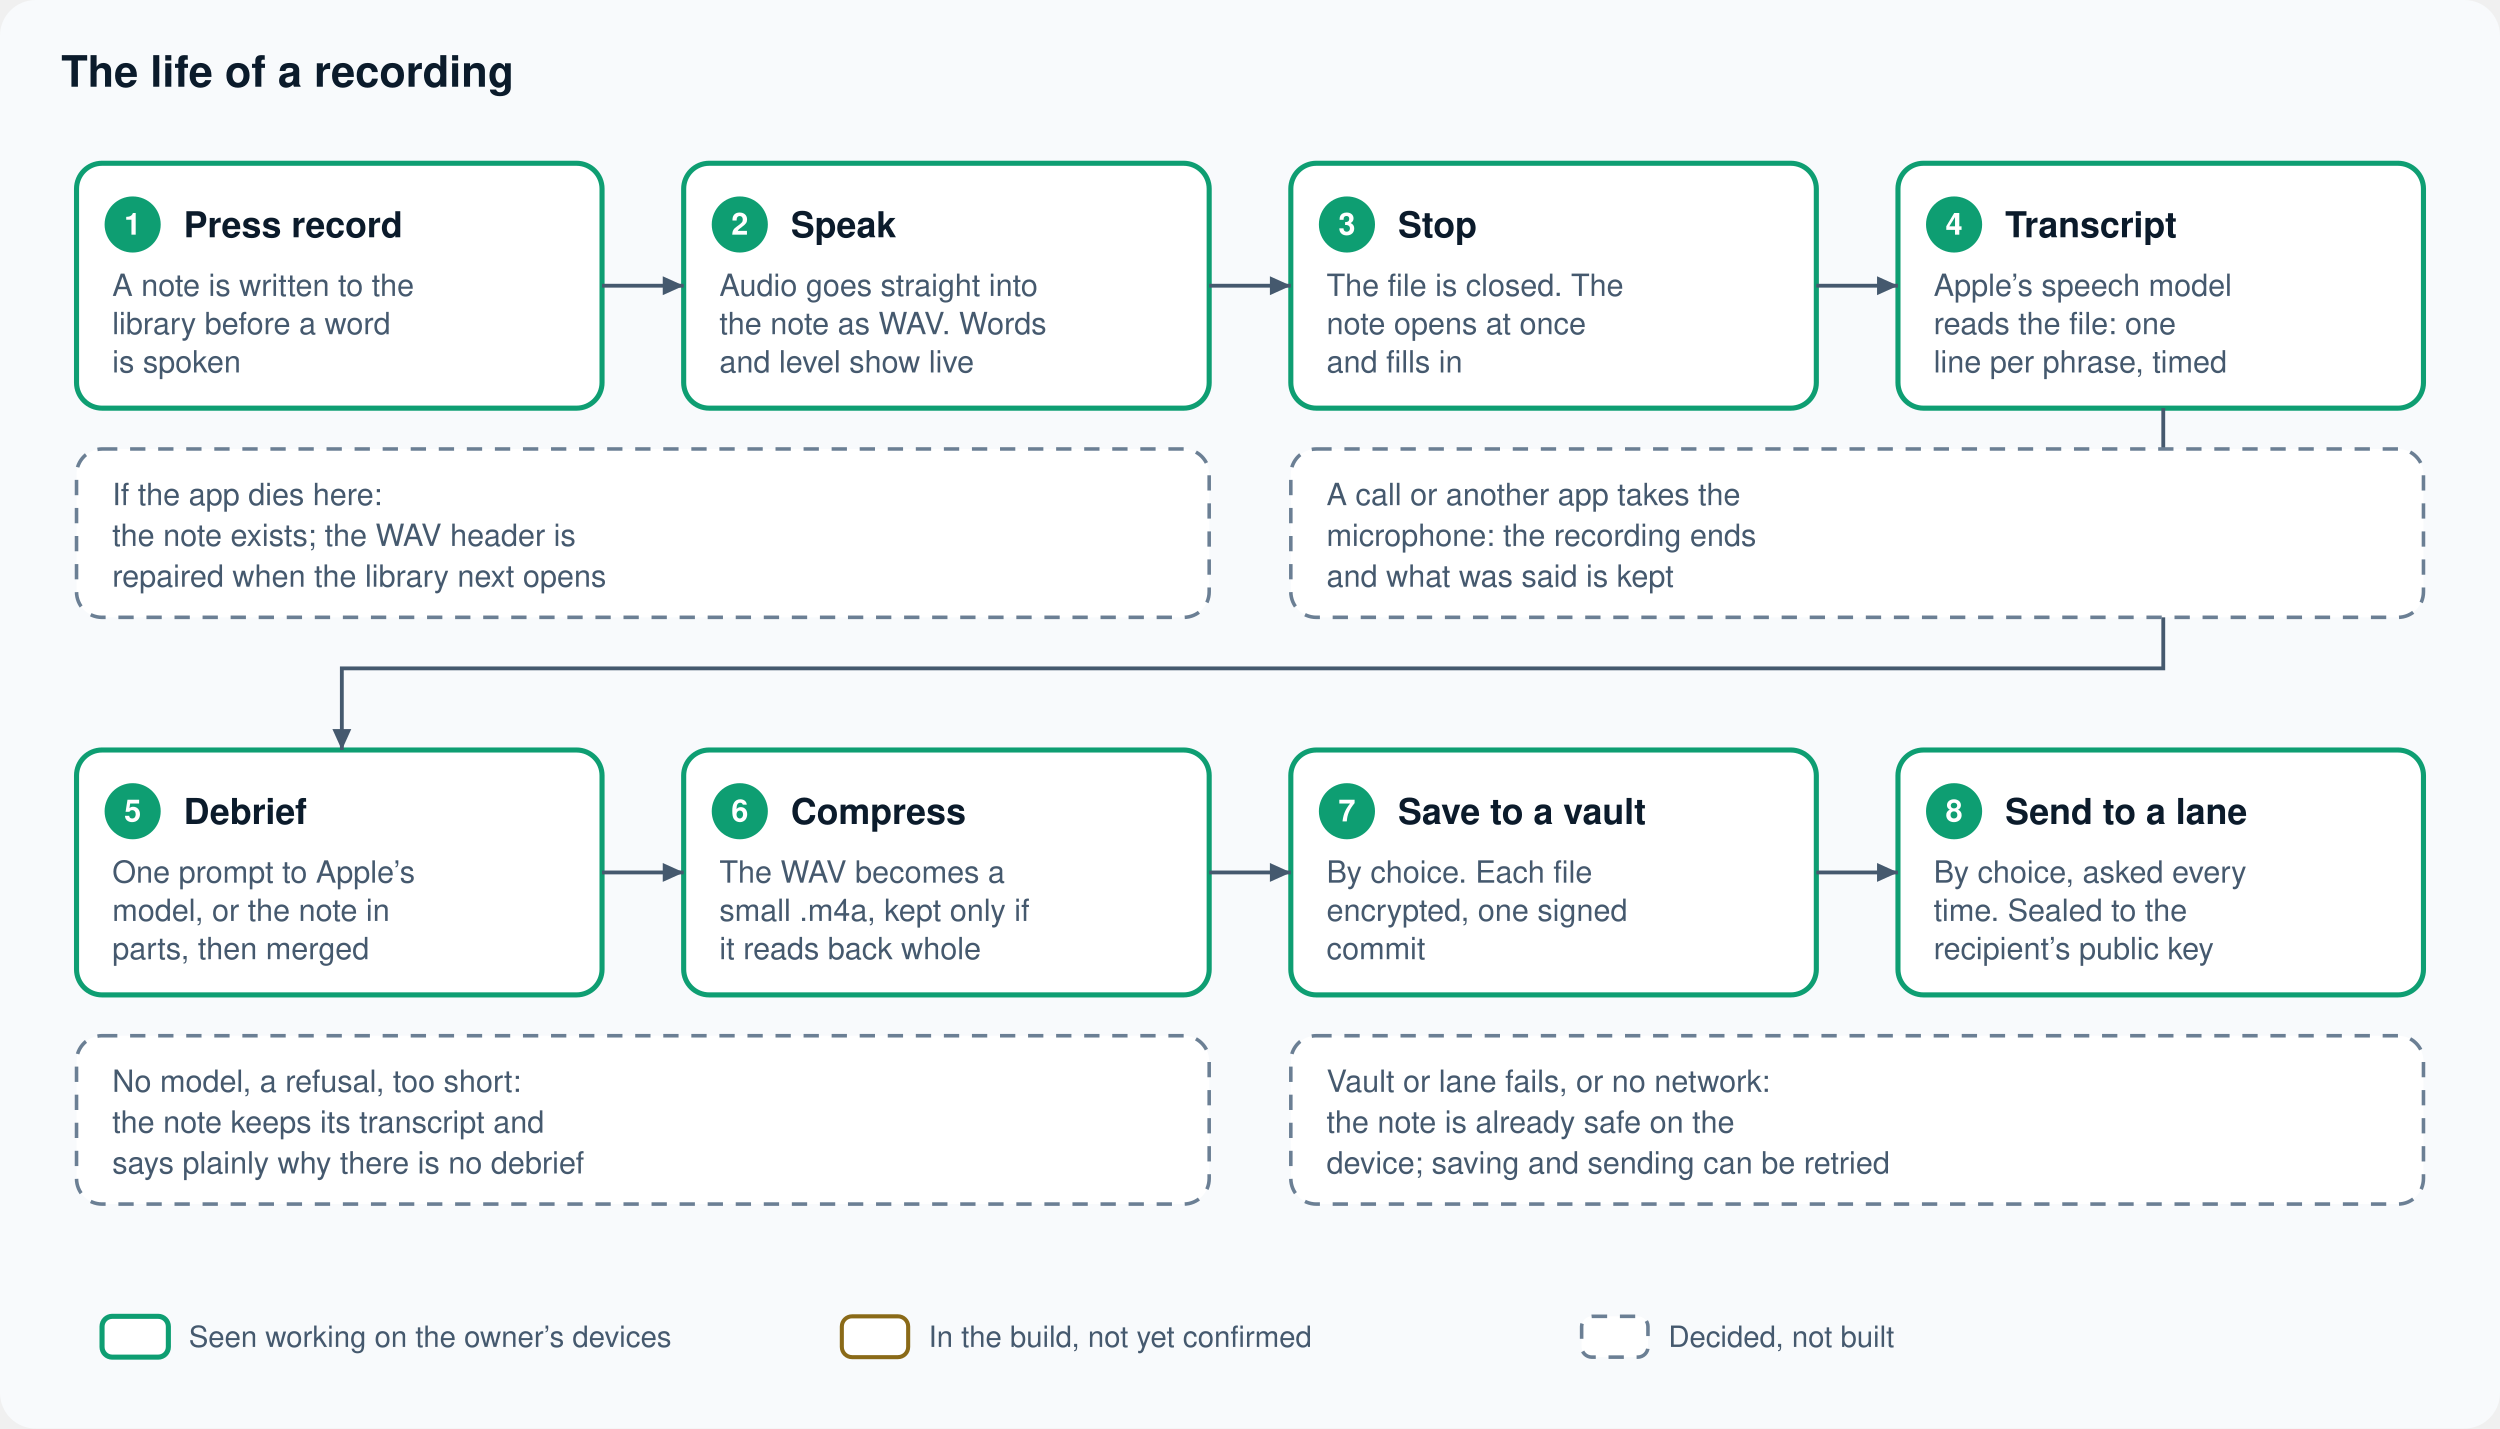
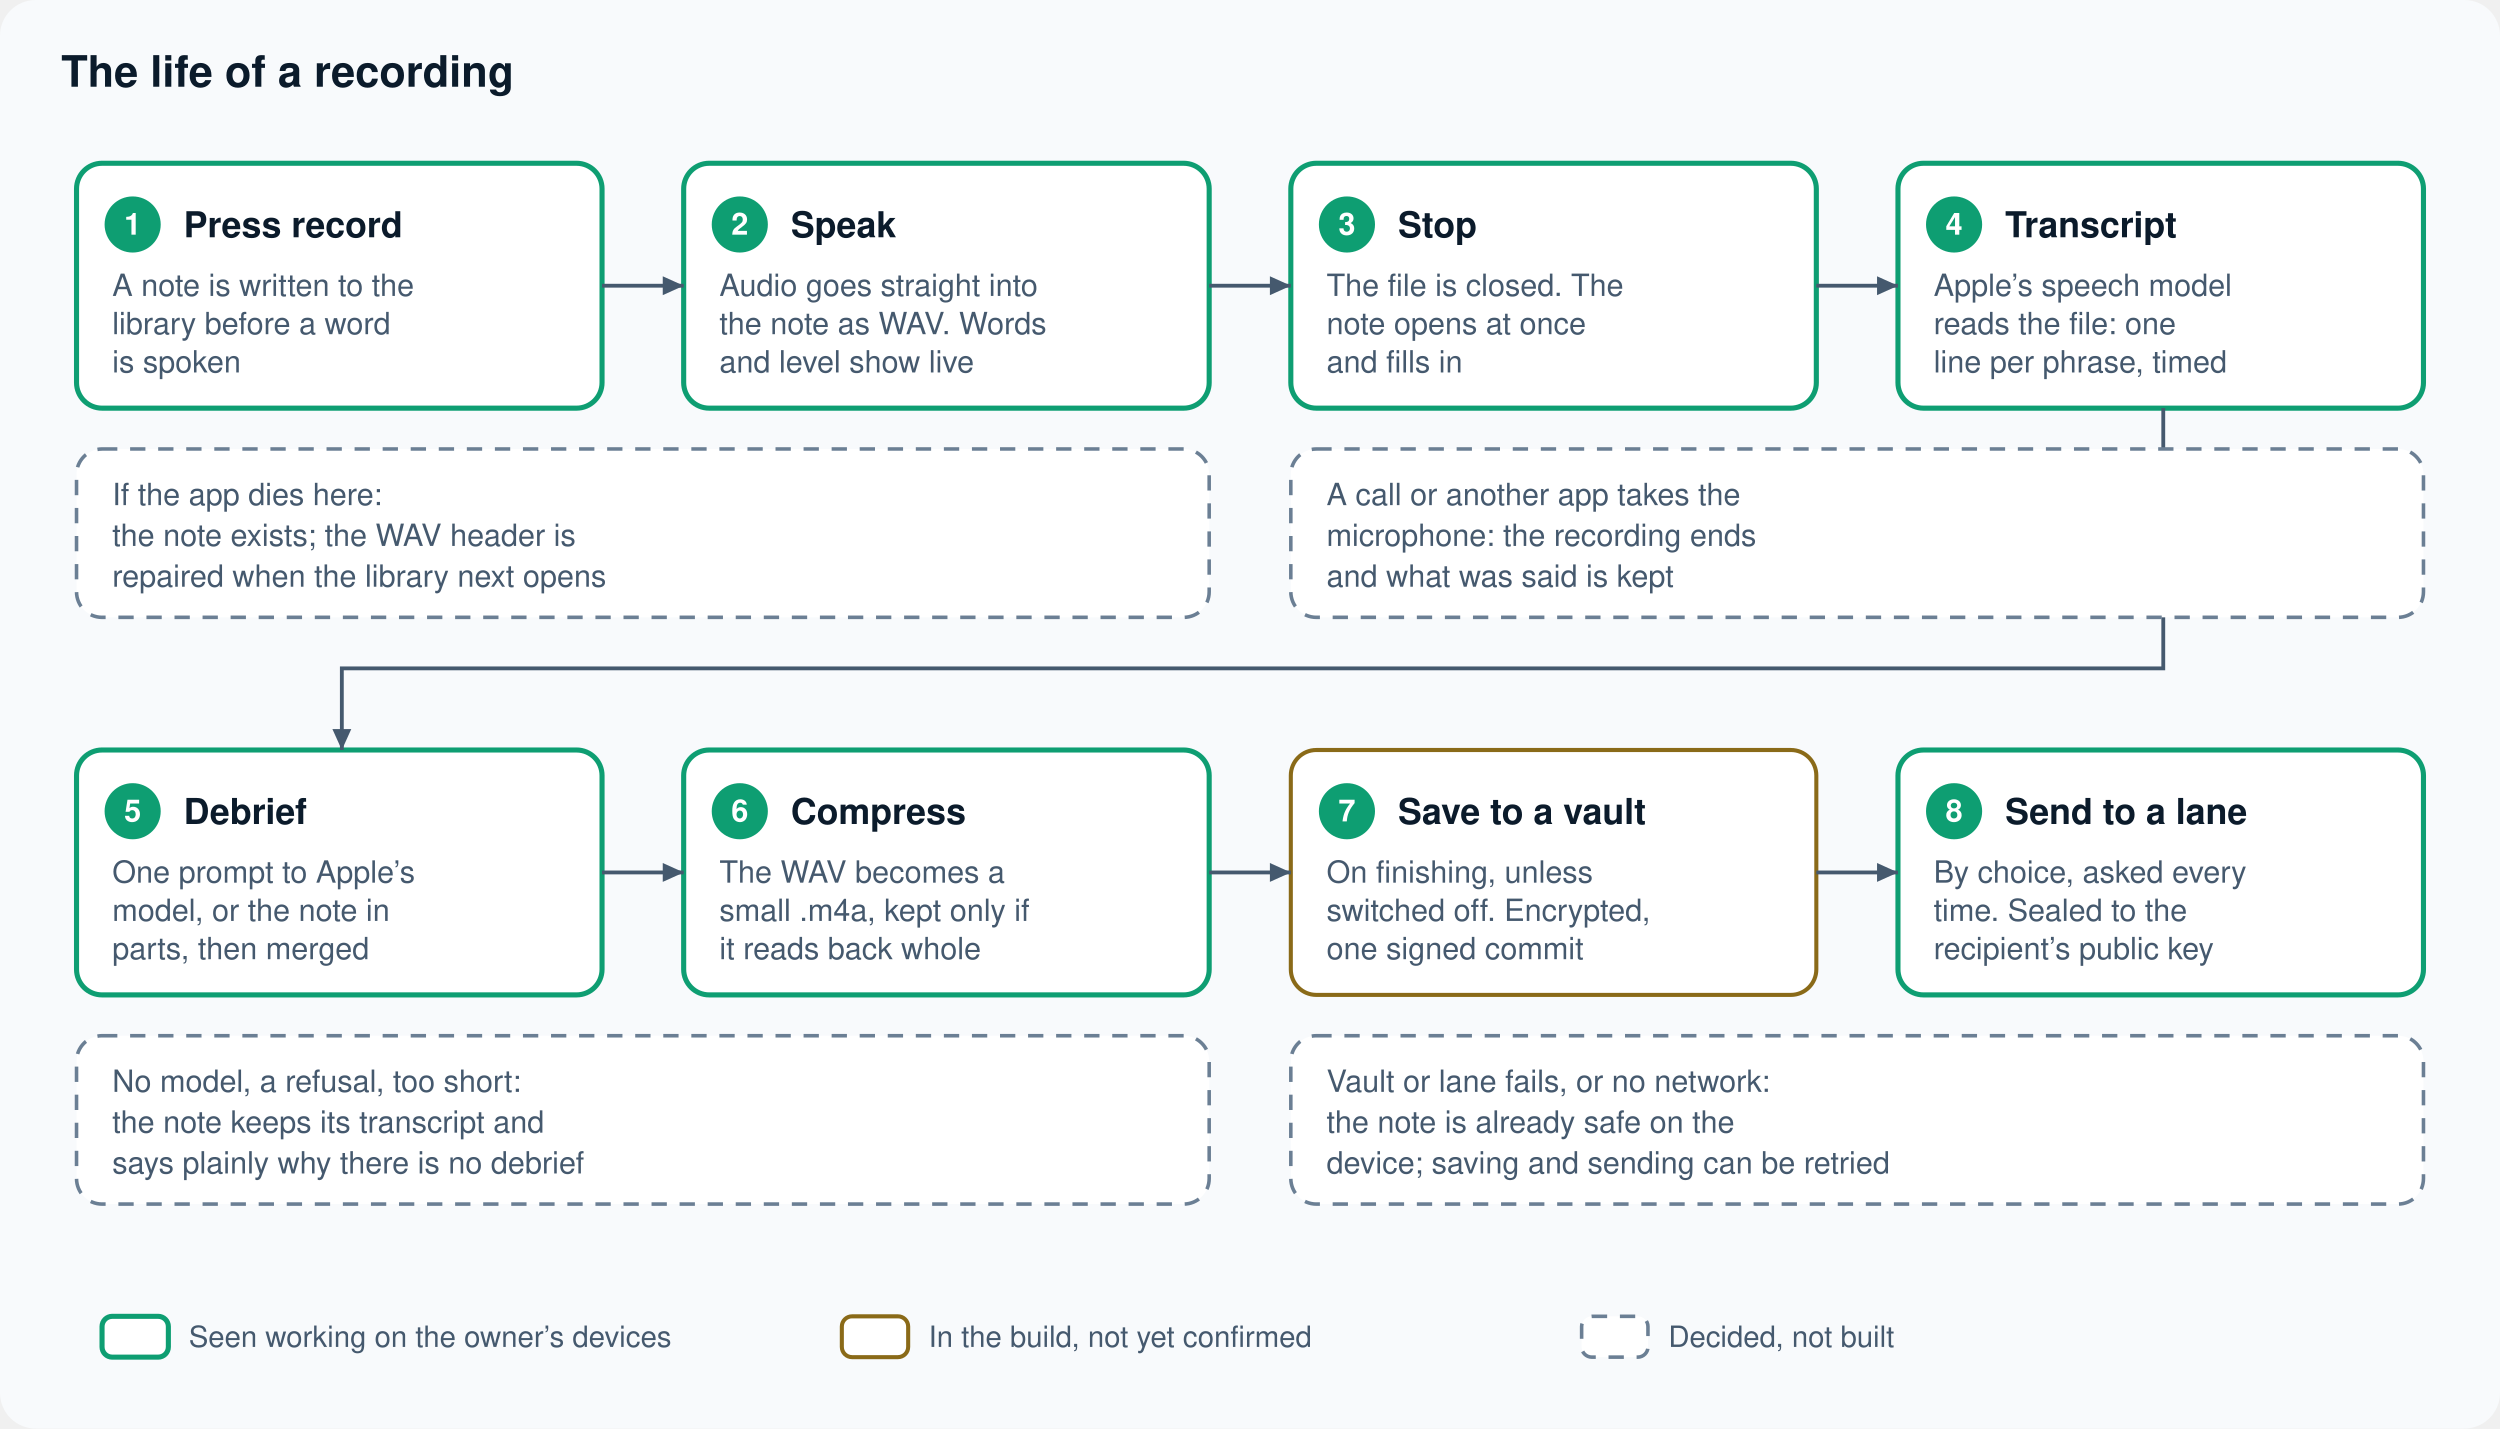
<svg xmlns="http://www.w3.org/2000/svg" viewBox="0 0 980 560" width="980" height="560" role="img" aria-labelledby="t d">
  <style>
  .bg{fill:#F8FAFC} .box{fill:#FFFFFF;stroke:#C9D5E0;stroke-width:1.2} .zone{fill:none;stroke:#9FB2C4;stroke-width:1.2;stroke-dasharray:2 4}
  .live{stroke:#0E9E72;stroke-width:2} .test{stroke:#8A6A18;stroke-width:1.6} .plan{stroke:#6B7F94;stroke-width:1.4;stroke-dasharray:6 5}
  .t{font:600 14px -apple-system,BlinkMacSystemFont,'Segoe UI',Helvetica,Arial,sans-serif;fill:#0B1B2B}
  .s{font:400 12px -apple-system,BlinkMacSystemFont,'Segoe UI',Helvetica,Arial,sans-serif;fill:#45596E}
  .z{font:600 12px -apple-system,BlinkMacSystemFont,'Segoe UI',Helvetica,Arial,sans-serif;fill:#6B7F94;letter-spacing:.06em}
  .h{font:700 17px -apple-system,BlinkMacSystemFont,'Segoe UI',Helvetica,Arial,sans-serif;fill:#0B1B2B}
  .l{font:400 11.5px -apple-system,BlinkMacSystemFont,'Segoe UI',Helvetica,Arial,sans-serif;fill:#45596E}
  .a{fill:none;stroke:#45596E;stroke-width:1.5} .a.live{stroke:#0E9E72;stroke-width:2} .a.plan{stroke:#6B7F94;stroke-dasharray:6 5}
  .hd{fill:#45596E} .hd.live{fill:#0E9E72} .hd.plan{fill:#6B7F94} .n{fill:#0E9E72} .nt{font:700 12px -apple-system,Helvetica,Arial,sans-serif;fill:#FFFFFF}
  .lb{fill:#F8FAFC}
  @media (prefers-color-scheme: dark){
    .bg{fill:#08131F} .box{fill:#0E1E2E;stroke:#2B3F53} .zone{stroke:#48607A} .live{stroke:#12C08A} .test{stroke:#F0B429} .plan{stroke:#8CA2B8}
    .t,.h{fill:#F2F6FA} .s,.l{fill:#A8BBCE} .z{fill:#8CA2B8} .a{stroke:#A8BBCE} .a.live{stroke:#12C08A} .a.plan{stroke:#8CA2B8}
    .hd{fill:#A8BBCE} .hd.live{fill:#12C08A} .hd.plan{fill:#8CA2B8} .n{fill:#12C08A} .nt{fill:#04231A} .lb{fill:#08131F}
  }
</style>
  <rect class="bg" width="980" height="560" rx="14" />
  <text class="h" x="24" y="34">The life of a recording</text>
  <rect class="box live" x="30" y="64" width="206" height="96" rx="10" />
  <text class="t" x="42" y="86" />
  <circle class="n" cx="52" cy="88" r="11" />
  <text class="nt" x="52" y="92" text-anchor="middle">1</text>
  <text class="t" x="72" y="93" text-anchor="start">Press record</text>
  <text class="s" x="44" y="116" text-anchor="start">A note is written to the</text>
  <text class="s" x="44" y="131" text-anchor="start">library before a word</text>
  <text class="s" x="44" y="146" text-anchor="start">is spoken</text>
  <rect class="box live" x="268" y="64" width="206" height="96" rx="10" />
  <text class="t" x="280" y="86" />
  <circle class="n" cx="290" cy="88" r="11" />
  <text class="nt" x="290" y="92" text-anchor="middle">2</text>
  <text class="t" x="310" y="93" text-anchor="start">Speak</text>
  <text class="s" x="282" y="116" text-anchor="start">Audio goes straight into</text>
  <text class="s" x="282" y="131" text-anchor="start">the note as WAV. Words</text>
  <text class="s" x="282" y="146" text-anchor="start">and level show live</text>
  <rect class="box live" x="506" y="64" width="206" height="96" rx="10" />
  <text class="t" x="518" y="86" />
  <circle class="n" cx="528" cy="88" r="11" />
  <text class="nt" x="528" y="92" text-anchor="middle">3</text>
  <text class="t" x="548" y="93" text-anchor="start">Stop</text>
  <text class="s" x="520" y="116" text-anchor="start">The file is closed. The</text>
  <text class="s" x="520" y="131" text-anchor="start">note opens at once</text>
  <text class="s" x="520" y="146" text-anchor="start">and fills in</text>
  <rect class="box live" x="744" y="64" width="206" height="96" rx="10" />
  <text class="t" x="756" y="86" />
  <circle class="n" cx="766" cy="88" r="11" />
  <text class="nt" x="766" y="92" text-anchor="middle">4</text>
  <text class="t" x="786" y="93" text-anchor="start">Transcript</text>
  <text class="s" x="758" y="116" text-anchor="start">Apple’s speech model</text>
  <text class="s" x="758" y="131" text-anchor="start">reads the file: one</text>
  <text class="s" x="758" y="146" text-anchor="start">line per phrase, timed</text>
  <rect class="box live" x="30" y="294" width="206" height="96" rx="10" />
  <text class="t" x="42" y="316" />
  <circle class="n" cx="52" cy="318" r="11" />
  <text class="nt" x="52" y="322" text-anchor="middle">5</text>
  <text class="t" x="72" y="323" text-anchor="start">Debrief</text>
  <text class="s" x="44" y="346" text-anchor="start">One prompt to Apple’s</text>
  <text class="s" x="44" y="361" text-anchor="start">model, or the note in</text>
  <text class="s" x="44" y="376" text-anchor="start">parts, then merged</text>
  <rect class="box live" x="268" y="294" width="206" height="96" rx="10" />
  <text class="t" x="280" y="316" />
  <circle class="n" cx="290" cy="318" r="11" />
  <text class="nt" x="290" y="322" text-anchor="middle">6</text>
  <text class="t" x="310" y="323" text-anchor="start">Compress</text>
  <text class="s" x="282" y="346" text-anchor="start">The WAV becomes a</text>
  <text class="s" x="282" y="361" text-anchor="start">small .m4a, kept only if</text>
  <text class="s" x="282" y="376" text-anchor="start">it reads back whole</text>
-   <rect class="box live" x="506" y="294" width="206" height="96" rx="10" />
+   <rect class="box test" x="506" y="294" width="206" height="96" rx="10" />
  <text class="t" x="518" y="316" />
  <circle class="n" cx="528" cy="318" r="11" />
  <text class="nt" x="528" y="322" text-anchor="middle">7</text>
  <text class="t" x="548" y="323" text-anchor="start">Save to a vault</text>
-   <text class="s" x="520" y="346" text-anchor="start">By choice. Each file</text>
-   <text class="s" x="520" y="361" text-anchor="start">encrypted, one signed</text>
-   <text class="s" x="520" y="376" text-anchor="start">commit</text>
+   <text class="s" x="520" y="346" text-anchor="start">On finishing, unless</text>
+   <text class="s" x="520" y="361" text-anchor="start">switched off. Encrypted,</text>
+   <text class="s" x="520" y="376" text-anchor="start">one signed commit</text>
  <rect class="box live" x="744" y="294" width="206" height="96" rx="10" />
  <text class="t" x="756" y="316" />
  <circle class="n" cx="766" cy="318" r="11" />
  <text class="nt" x="766" y="322" text-anchor="middle">8</text>
  <text class="t" x="786" y="323" text-anchor="start">Send to a lane</text>
  <text class="s" x="758" y="346" text-anchor="start">By choice, asked every</text>
  <text class="s" x="758" y="361" text-anchor="start">time. Sealed to the</text>
  <text class="s" x="758" y="376" text-anchor="start">recipient’s public key</text>
  <path class="a " d="M236 112 L268 112" />
  <polygon class="hd " points="268.0,112.0 259.8,115.7 259.8,108.3" />
  <path class="a " d="M236 342 L268 342" />
  <polygon class="hd " points="268.0,342.0 259.8,345.7 259.8,338.3" />
  <path class="a " d="M474 112 L506 112" />
  <polygon class="hd " points="506.0,112.0 497.8,115.7 497.8,108.3" />
  <path class="a " d="M474 342 L506 342" />
  <polygon class="hd " points="506.0,342.0 497.8,345.7 497.8,338.3" />
  <path class="a " d="M712 112 L744 112" />
  <polygon class="hd " points="744.0,112.0 735.8,115.7 735.8,108.3" />
  <path class="a " d="M712 342 L744 342" />
  <polygon class="hd " points="744.0,342.0 735.8,345.7 735.8,338.3" />
  <path class="a " d="M848 160 L848 262 L134 262 L134 294" />
  <polygon class="hd " points="134.0,294.0 130.3,285.8 137.7,285.8" />
  <rect class="box plan" x="30" y="176" width="444" height="66" rx="10" />
  <text class="s" x="44" y="198" text-anchor="start">If the app dies here:</text>
  <text class="s" x="44" y="214" text-anchor="start">the note exists; the WAV header is</text>
  <text class="s" x="44" y="230" text-anchor="start">repaired when the library next opens</text>
  <rect class="box plan" x="506" y="176" width="444" height="66" rx="10" />
  <text class="s" x="520" y="198" text-anchor="start">A call or another app takes the</text>
  <text class="s" x="520" y="214" text-anchor="start">microphone: the recording ends</text>
  <text class="s" x="520" y="230" text-anchor="start">and what was said is kept</text>
  <rect class="box plan" x="30" y="406" width="444" height="66" rx="10" />
  <text class="s" x="44" y="428" text-anchor="start">No model, a refusal, too short:</text>
  <text class="s" x="44" y="444" text-anchor="start">the note keeps its transcript and</text>
  <text class="s" x="44" y="460" text-anchor="start">says plainly why there is no debrief</text>
  <rect class="box plan" x="506" y="406" width="444" height="66" rx="10" />
  <text class="s" x="520" y="428" text-anchor="start">Vault or lane fails, or no network:</text>
  <text class="s" x="520" y="444" text-anchor="start">the note is already safe on the</text>
  <text class="s" x="520" y="460" text-anchor="start">device; saving and sending can be retried</text>
  <rect class="box live" x="40" y="516" width="26" height="16" rx="4" />
  <text class="l" x="74" y="528">Seen working on the owner’s devices</text>
  <rect class="box test" x="330" y="516" width="26" height="16" rx="4" />
  <text class="l" x="364" y="528">In the build, not yet confirmed</text>
  <rect class="box plan" x="620" y="516" width="26" height="16" rx="4" />
  <text class="l" x="654" y="528">Decided, not built</text>
</svg>
